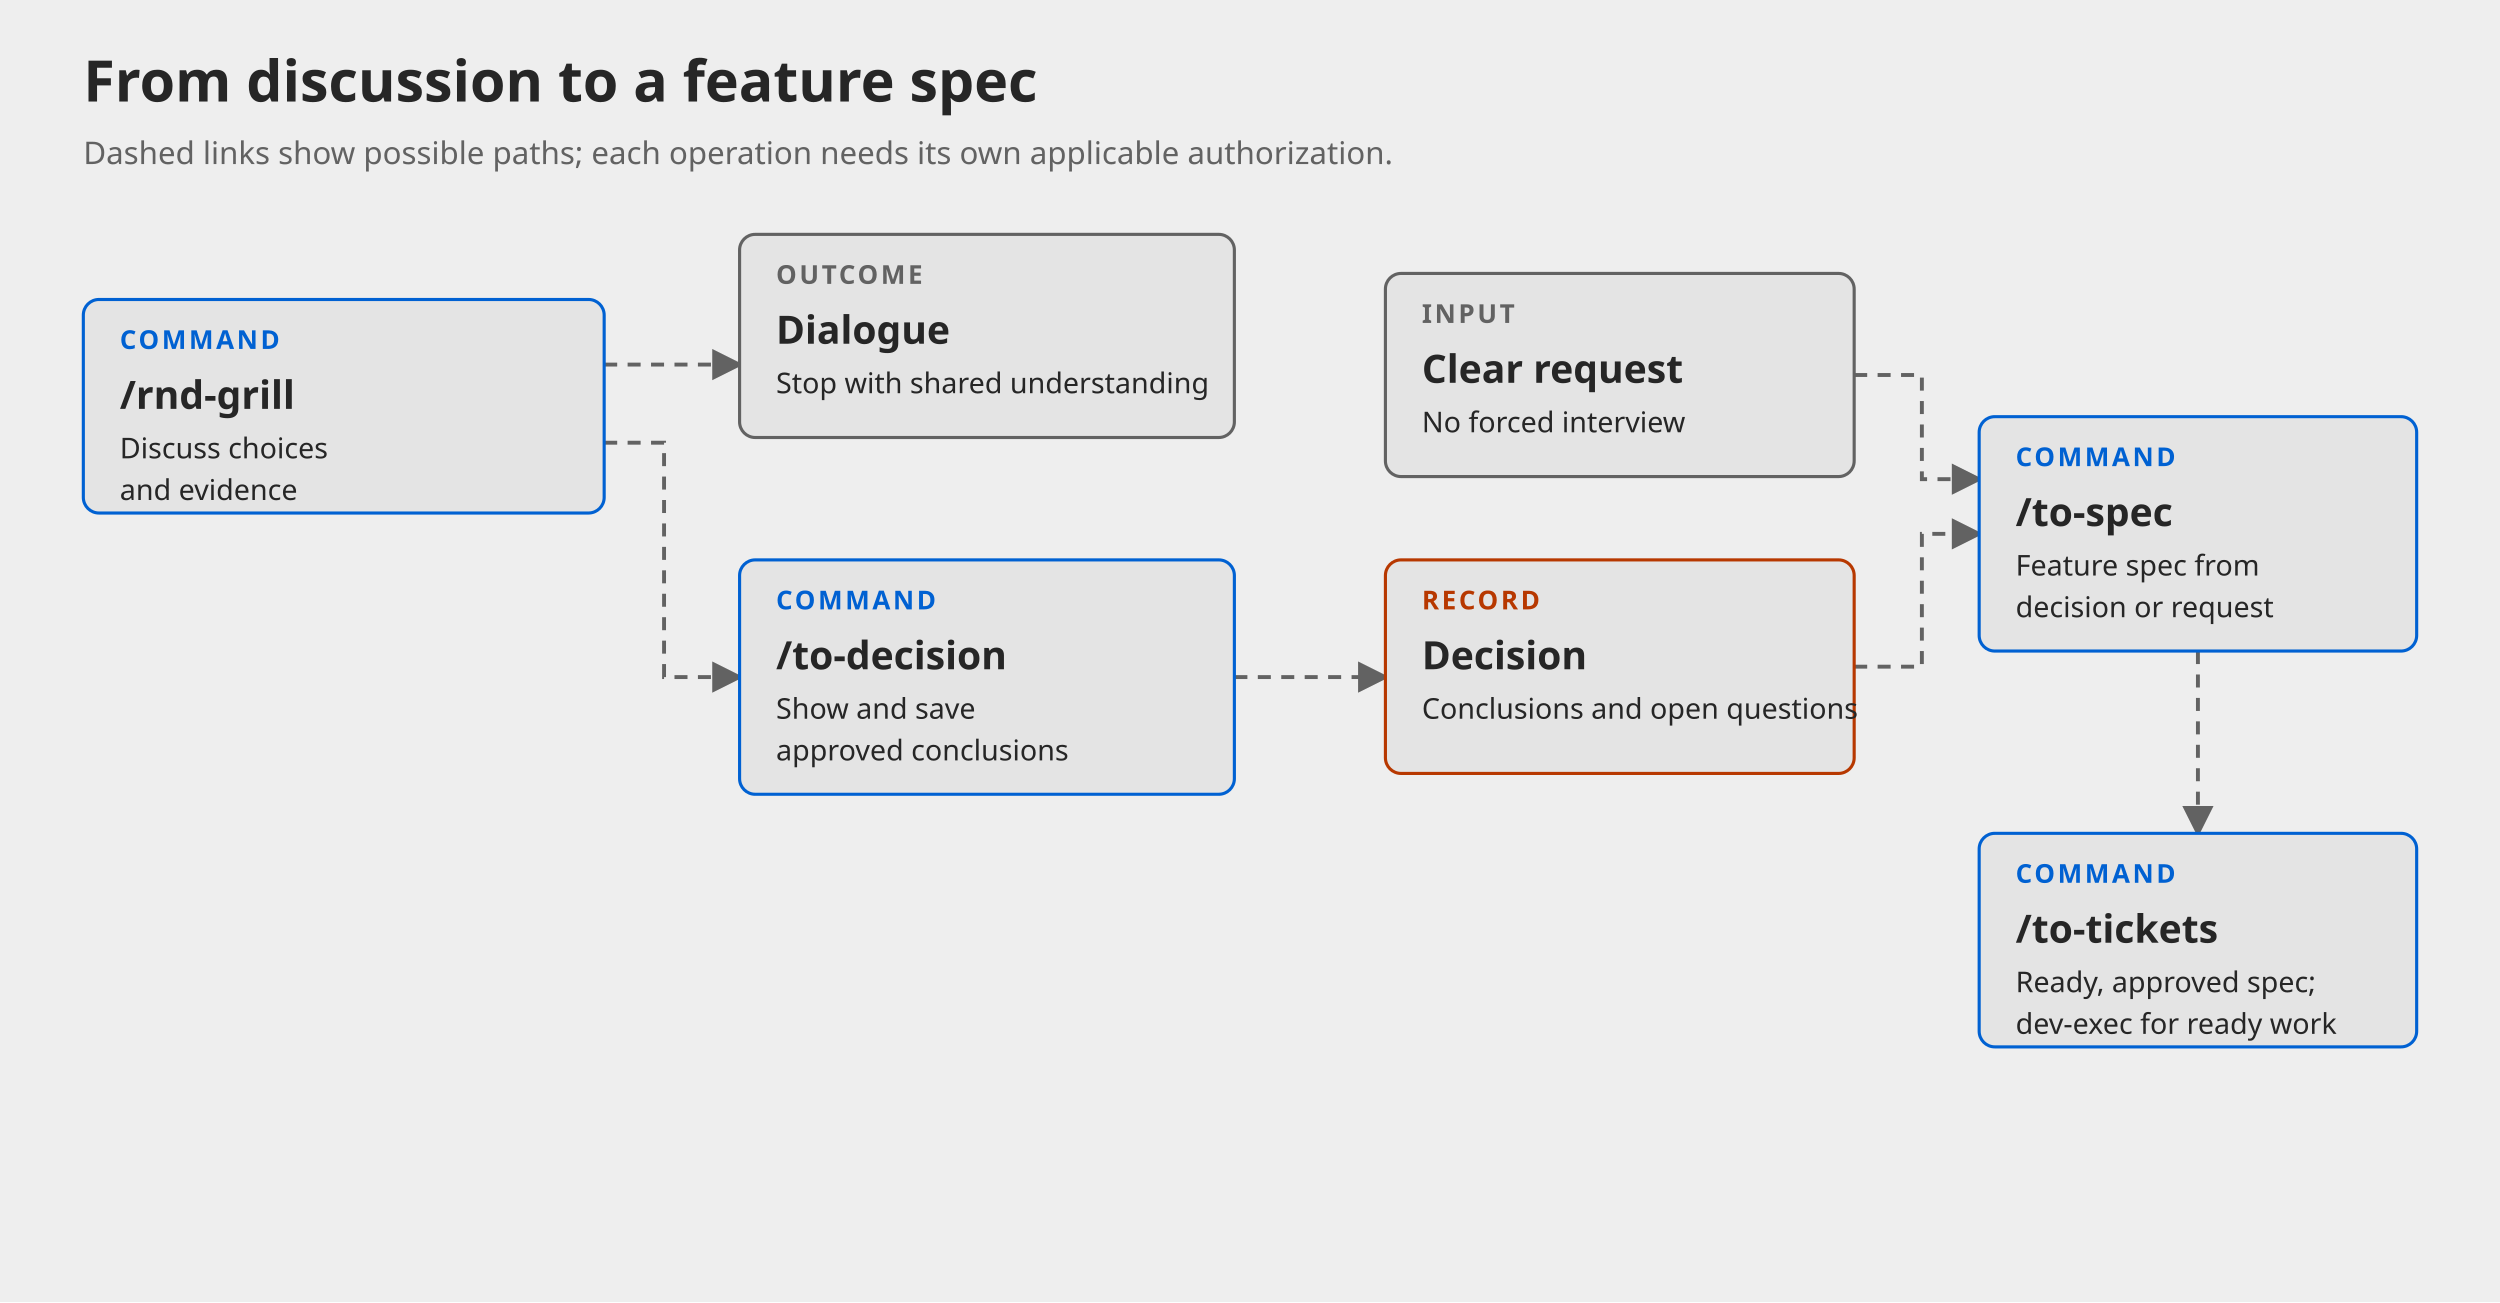
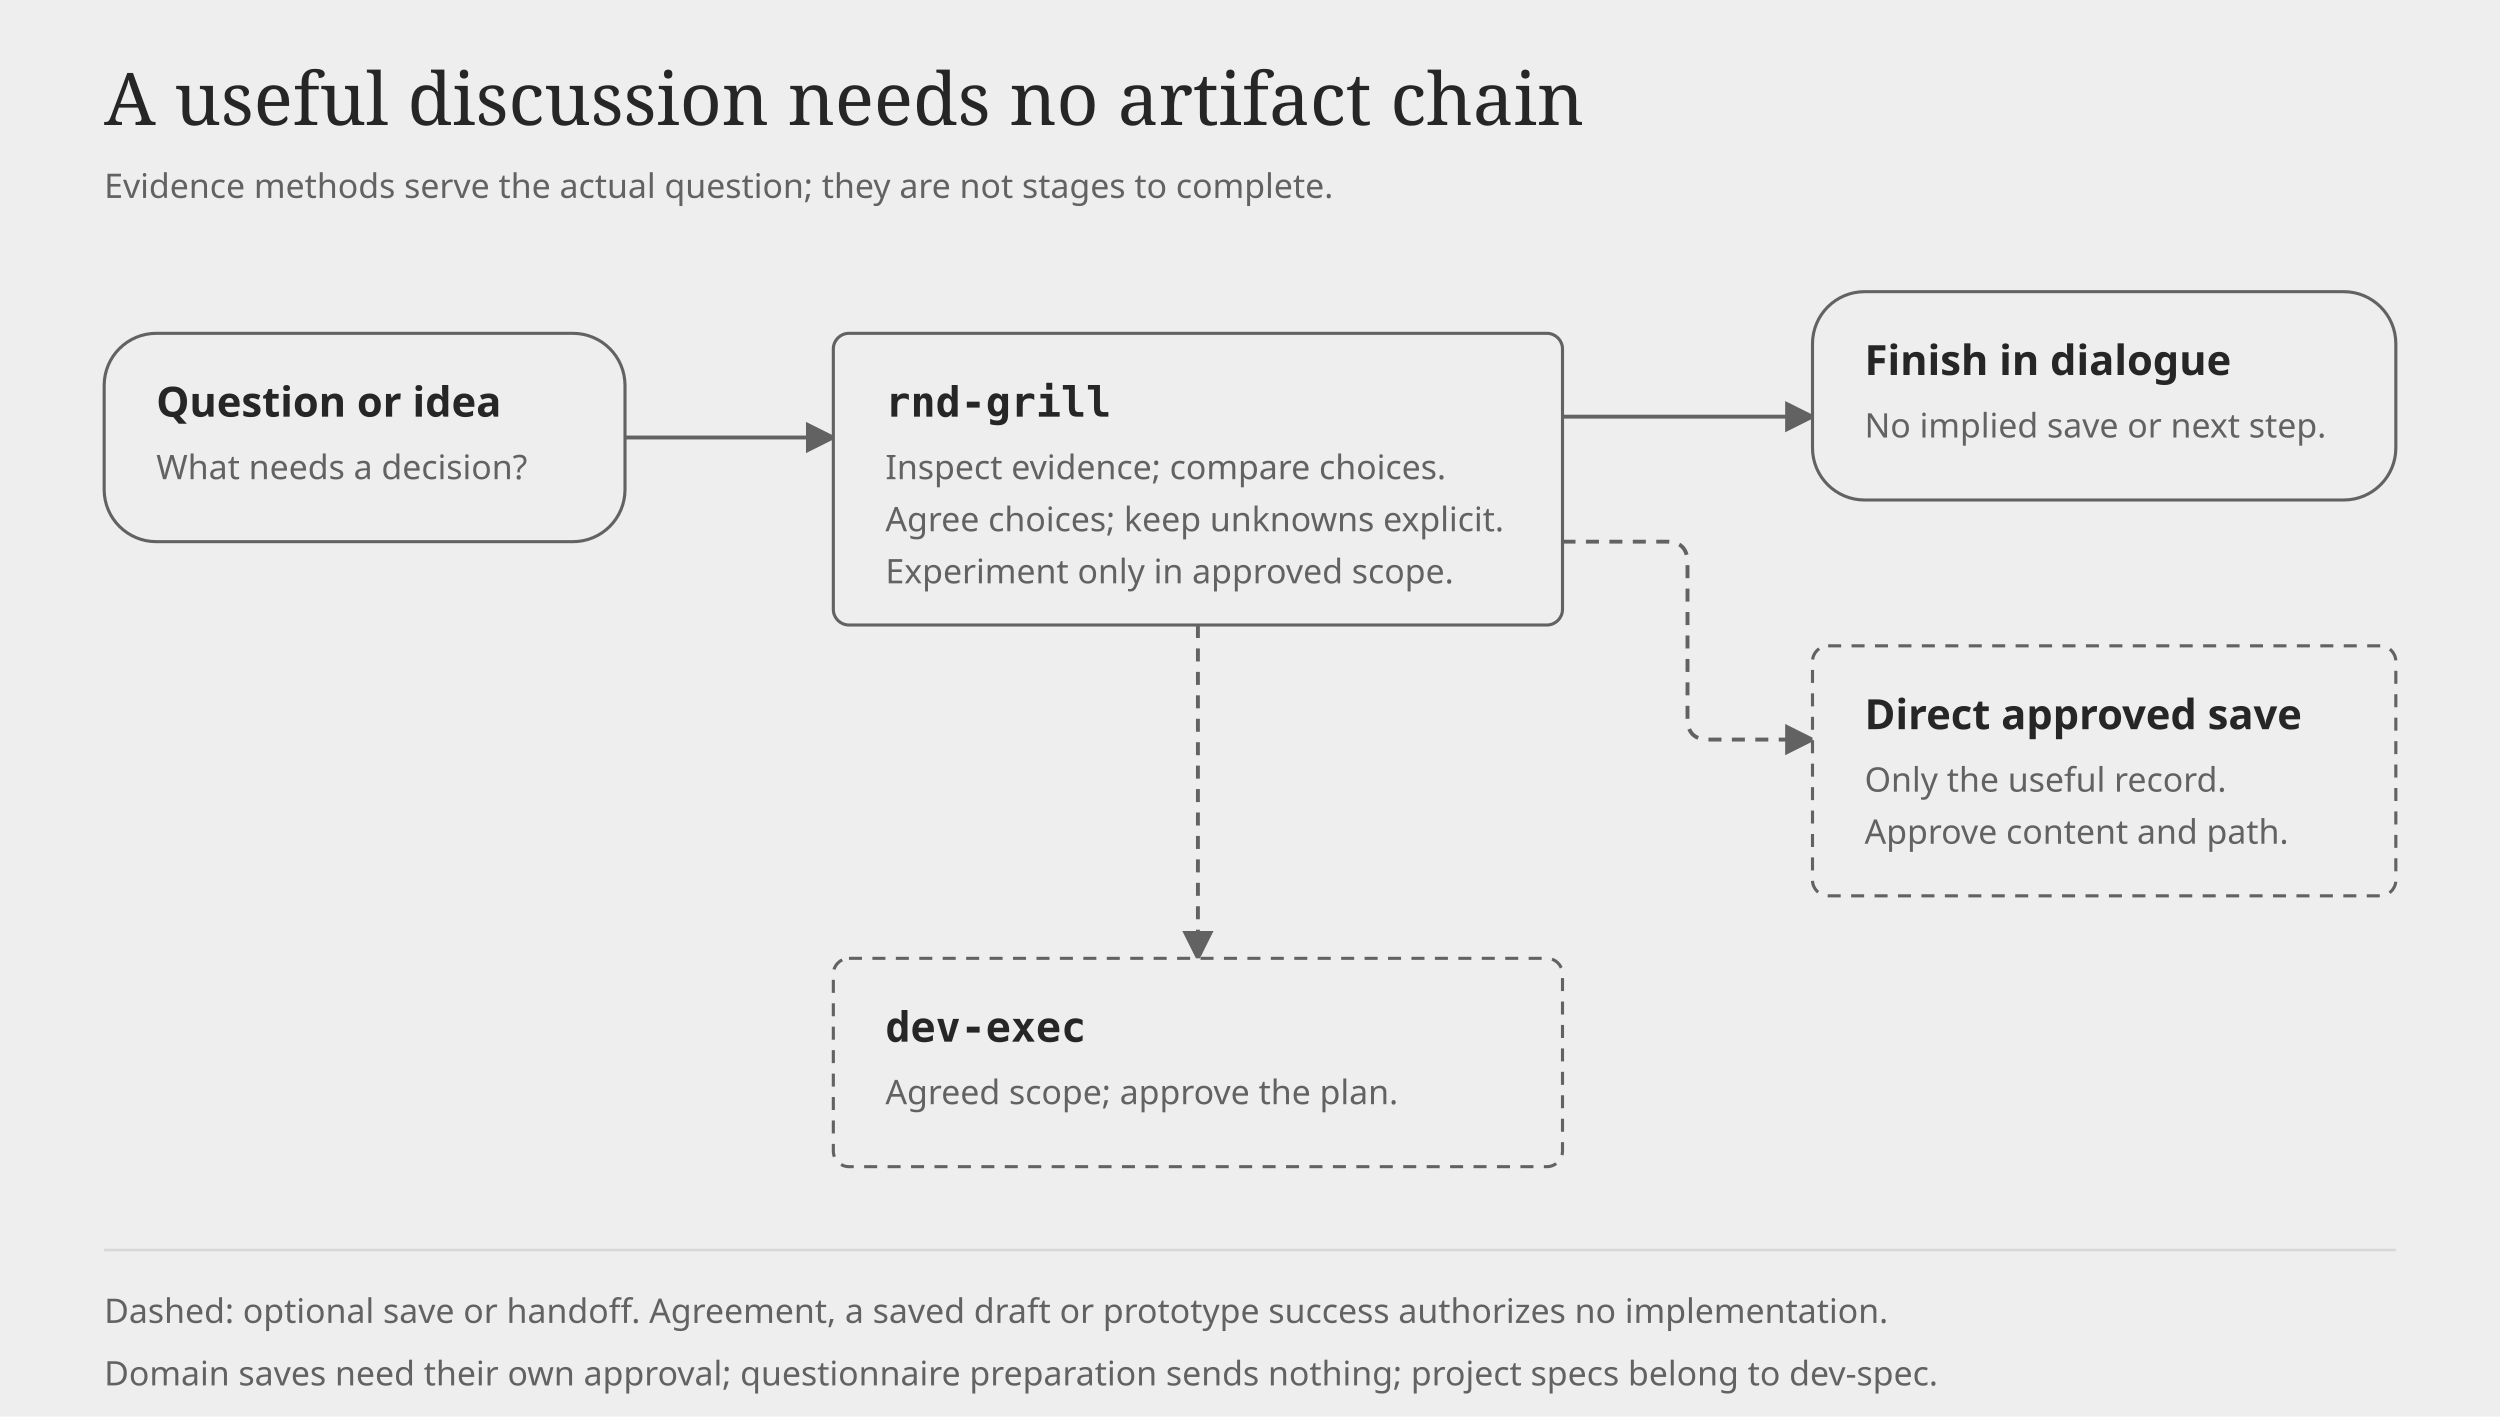
- <svg xmlns="http://www.w3.org/2000/svg" viewBox="0 0 960 500" role="img" aria-labelledby="nxs-grill-light-title nxs-grill-light-desc">
+ <svg xmlns="http://www.w3.org/2000/svg" width="960" height="544" viewBox="0 0 960 544" role="img" aria-labelledby="grill-light-title grill-light-desc">
  <defs>
-     <marker id="nxs-grill-light-arrow" markerWidth="8" markerHeight="8" refX="7" refY="4" orient="auto">
+     <marker id="grill-light-arrow" markerWidth="8" markerHeight="8" refX="7" refY="4" orient="auto">
      <path d="M0 0 L8 4 L0 8 Z" fill="#626262" />
    </marker>
  </defs>
-   <rect width="960" height="500" fill="#eeeeee" />
-   <text x="32" y="39" fill="#262626" font-family="system-ui,sans-serif" font-size="22" font-weight="650">From discussion to a feature spec</text>
-   <text x="32" y="63" fill="#626262" font-family="system-ui,sans-serif" font-size="12">Dashed links show possible paths; each operation needs its own applicable authorization.</text>
-   <path d="M232 140 H284" fill="none" stroke="#626262" stroke-width="1.5" stroke-dasharray="5 4" marker-end="url(#nxs-grill-light-arrow)" />
-   <path d="M232 170 H255 V260 H284" fill="none" stroke="#626262" stroke-width="1.5" stroke-dasharray="5 4" marker-end="url(#nxs-grill-light-arrow)" />
-   <path d="M474 260 H532" fill="none" stroke="#626262" stroke-width="1.5" stroke-dasharray="5 4" marker-end="url(#nxs-grill-light-arrow)" />
-   <path d="M712 256 H738 V205 H760" fill="none" stroke="#626262" stroke-width="1.5" stroke-dasharray="5 4" marker-end="url(#nxs-grill-light-arrow)" />
-   <path d="M712 144 H738 V184 H760" fill="none" stroke="#626262" stroke-width="1.5" stroke-dasharray="5 4" marker-end="url(#nxs-grill-light-arrow)" />
-   <path d="M844 250 V320" fill="none" stroke="#626262" stroke-width="1.5" stroke-dasharray="5 4" marker-end="url(#nxs-grill-light-arrow)" />
-   <rect x="32" y="115" width="200" height="82" rx="6" fill="#e4e4e4" stroke="#0061d2" stroke-width="1.2" />
-   <text x="46" y="134" fill="#0061d2" font-family="system-ui,sans-serif" font-size="10" font-weight="700" letter-spacing="1">COMMAND</text>
-   <text x="46" y="157" fill="#262626" font-family="system-ui,sans-serif" font-size="15" font-weight="650">/rnd-grill</text>
-   <text x="46" y="176" fill="#262626" font-family="system-ui,sans-serif" font-size="11">Discuss choices</text>
-   <text x="46" y="192" fill="#262626" font-family="system-ui,sans-serif" font-size="11">and evidence</text>
-   <rect x="284" y="90" width="190" height="78" rx="6" fill="#e4e4e4" stroke="#626262" stroke-width="1.2" />
-   <text x="298" y="109" fill="#626262" font-family="system-ui,sans-serif" font-size="10" font-weight="700" letter-spacing="1">OUTCOME</text>
-   <text x="298" y="132" fill="#262626" font-family="system-ui,sans-serif" font-size="15" font-weight="650">Dialogue</text>
-   <text x="298" y="151" fill="#262626" font-family="system-ui,sans-serif" font-size="11">Stop with shared understanding</text>
-   <rect x="284" y="215" width="190" height="90" rx="6" fill="#e4e4e4" stroke="#0061d2" stroke-width="1.2" />
-   <text x="298" y="234" fill="#0061d2" font-family="system-ui,sans-serif" font-size="10" font-weight="700" letter-spacing="1">COMMAND</text>
-   <text x="298" y="257" fill="#262626" font-family="system-ui,sans-serif" font-size="15" font-weight="650">/to-decision</text>
-   <text x="298" y="276" fill="#262626" font-family="system-ui,sans-serif" font-size="11">Show and save</text>
-   <text x="298" y="292" fill="#262626" font-family="system-ui,sans-serif" font-size="11">approved conclusions</text>
-   <rect x="532" y="215" width="180" height="82" rx="6" fill="#e4e4e4" stroke="#b73800" stroke-width="1.2" />
-   <text x="546" y="234" fill="#b73800" font-family="system-ui,sans-serif" font-size="10" font-weight="700" letter-spacing="1">RECORD</text>
-   <text x="546" y="257" fill="#262626" font-family="system-ui,sans-serif" font-size="15" font-weight="650">Decision</text>
-   <text x="546" y="276" fill="#262626" font-family="system-ui,sans-serif" font-size="11">Conclusions and open questions</text>
-   <rect x="532" y="105" width="180" height="78" rx="6" fill="#e4e4e4" stroke="#626262" stroke-width="1.2" />
-   <text x="546" y="124" fill="#626262" font-family="system-ui,sans-serif" font-size="10" font-weight="700" letter-spacing="1">INPUT</text>
-   <text x="546" y="147" fill="#262626" font-family="system-ui,sans-serif" font-size="15" font-weight="650">Clear request</text>
-   <text x="546" y="166" fill="#262626" font-family="system-ui,sans-serif" font-size="11">No forced interview</text>
-   <rect x="760" y="160" width="168" height="90" rx="6" fill="#e4e4e4" stroke="#0061d2" stroke-width="1.2" />
-   <text x="774" y="179" fill="#0061d2" font-family="system-ui,sans-serif" font-size="10" font-weight="700" letter-spacing="1">COMMAND</text>
-   <text x="774" y="202" fill="#262626" font-family="system-ui,sans-serif" font-size="15" font-weight="650">/to-spec</text>
-   <text x="774" y="221" fill="#262626" font-family="system-ui,sans-serif" font-size="11">Feature spec from</text>
-   <text x="774" y="237" fill="#262626" font-family="system-ui,sans-serif" font-size="11">decision or request</text>
-   <rect x="760" y="320" width="168" height="82" rx="6" fill="#e4e4e4" stroke="#0061d2" stroke-width="1.2" />
-   <text x="774" y="339" fill="#0061d2" font-family="system-ui,sans-serif" font-size="10" font-weight="700" letter-spacing="1">COMMAND</text>
-   <text x="774" y="362" fill="#262626" font-family="system-ui,sans-serif" font-size="15" font-weight="650">/to-tickets</text>
-   <text x="774" y="381" fill="#262626" font-family="system-ui,sans-serif" font-size="11">Ready, approved spec;</text>
-   <text x="774" y="397" fill="#262626" font-family="system-ui,sans-serif" font-size="11">dev-exec for ready work</text>
+   <style>text{font-family:'Geist',system-ui,sans-serif;fill:#262626}.title{font-family:'Instrument Serif',Georgia,serif;font-size:28px}.name{font-size:16px;font-weight:600}.cmd{font-family:'Geist Mono',ui-monospace,monospace}.sub{font-size:13px;fill:#626262}.node{fill:#eeeeee;stroke:#626262;stroke-width:1.2}.optional{stroke-dasharray:5 4}.edge{fill:none;stroke:#626262;stroke-width:1.5;marker-end:url(#grill-light-arrow)}</style>
+   <rect width="960" height="544" fill="#eeeeee" />
+   <text class="title" x="40" y="48">A useful discussion needs no artifact chain</text>
+   <text class="sub" x="40" y="76">Evidence methods serve the actual question; they are not stages to complete.</text>
+   <path class="edge" d="M240 168 H320" />
+   <path class="edge" d="M600 160 H696" />
+   <path class="edge optional" d="M600 208 H640 Q648 208 648 216 V276 Q648 284 656 284 H696" />
+   <path class="edge optional" d="M460 240 V368" />
+   <rect class="node" x="40" y="128" width="200" height="80" rx="20" />
+   <text class="name" x="60" y="160">Question or idea</text>
+   <text class="sub" x="60" y="184">What needs a decision?</text>
+   <rect class="node" x="320" y="128" width="280" height="112" rx="6" />
+   <text class="name cmd" x="340" y="160">rnd-grill</text>
+   <text class="sub" x="340" y="184">Inspect evidence; compare choices.</text>
+   <text class="sub" x="340" y="204">Agree choices; keep unknowns explicit.</text>
+   <text class="sub" x="340" y="224">Experiment only in approved scope.</text>
+   <rect class="node" x="696" y="112" width="224" height="80" rx="20" />
+   <text class="name" x="716" y="144">Finish in dialogue</text>
+   <text class="sub" x="716" y="168">No implied save or next step.</text>
+   <rect class="node optional" x="696" y="248" width="224" height="96" rx="6" />
+   <text class="name" x="716" y="280">Direct approved save</text>
+   <text class="sub" x="716" y="304">Only the useful record.</text>
+   <text class="sub" x="716" y="324">Approve content and path.</text>
+   <rect class="node optional" x="320" y="368" width="280" height="80" rx="6" />
+   <text class="name cmd" x="340" y="400">dev-exec</text>
+   <text class="sub" x="340" y="424">Agreed scope; approve the plan.</text>
+   <path d="M40 480 H920" stroke="#d7d7d7" />
+   <text class="sub" x="40" y="508">Dashed: optional save or handoff. Agreement, a saved draft or prototype success authorizes no implementation.</text>
+   <text class="sub" x="40" y="532">Domain saves need their own approval; questionnaire preparation sends nothing; project specs belong to dev-spec.</text>
</svg>
